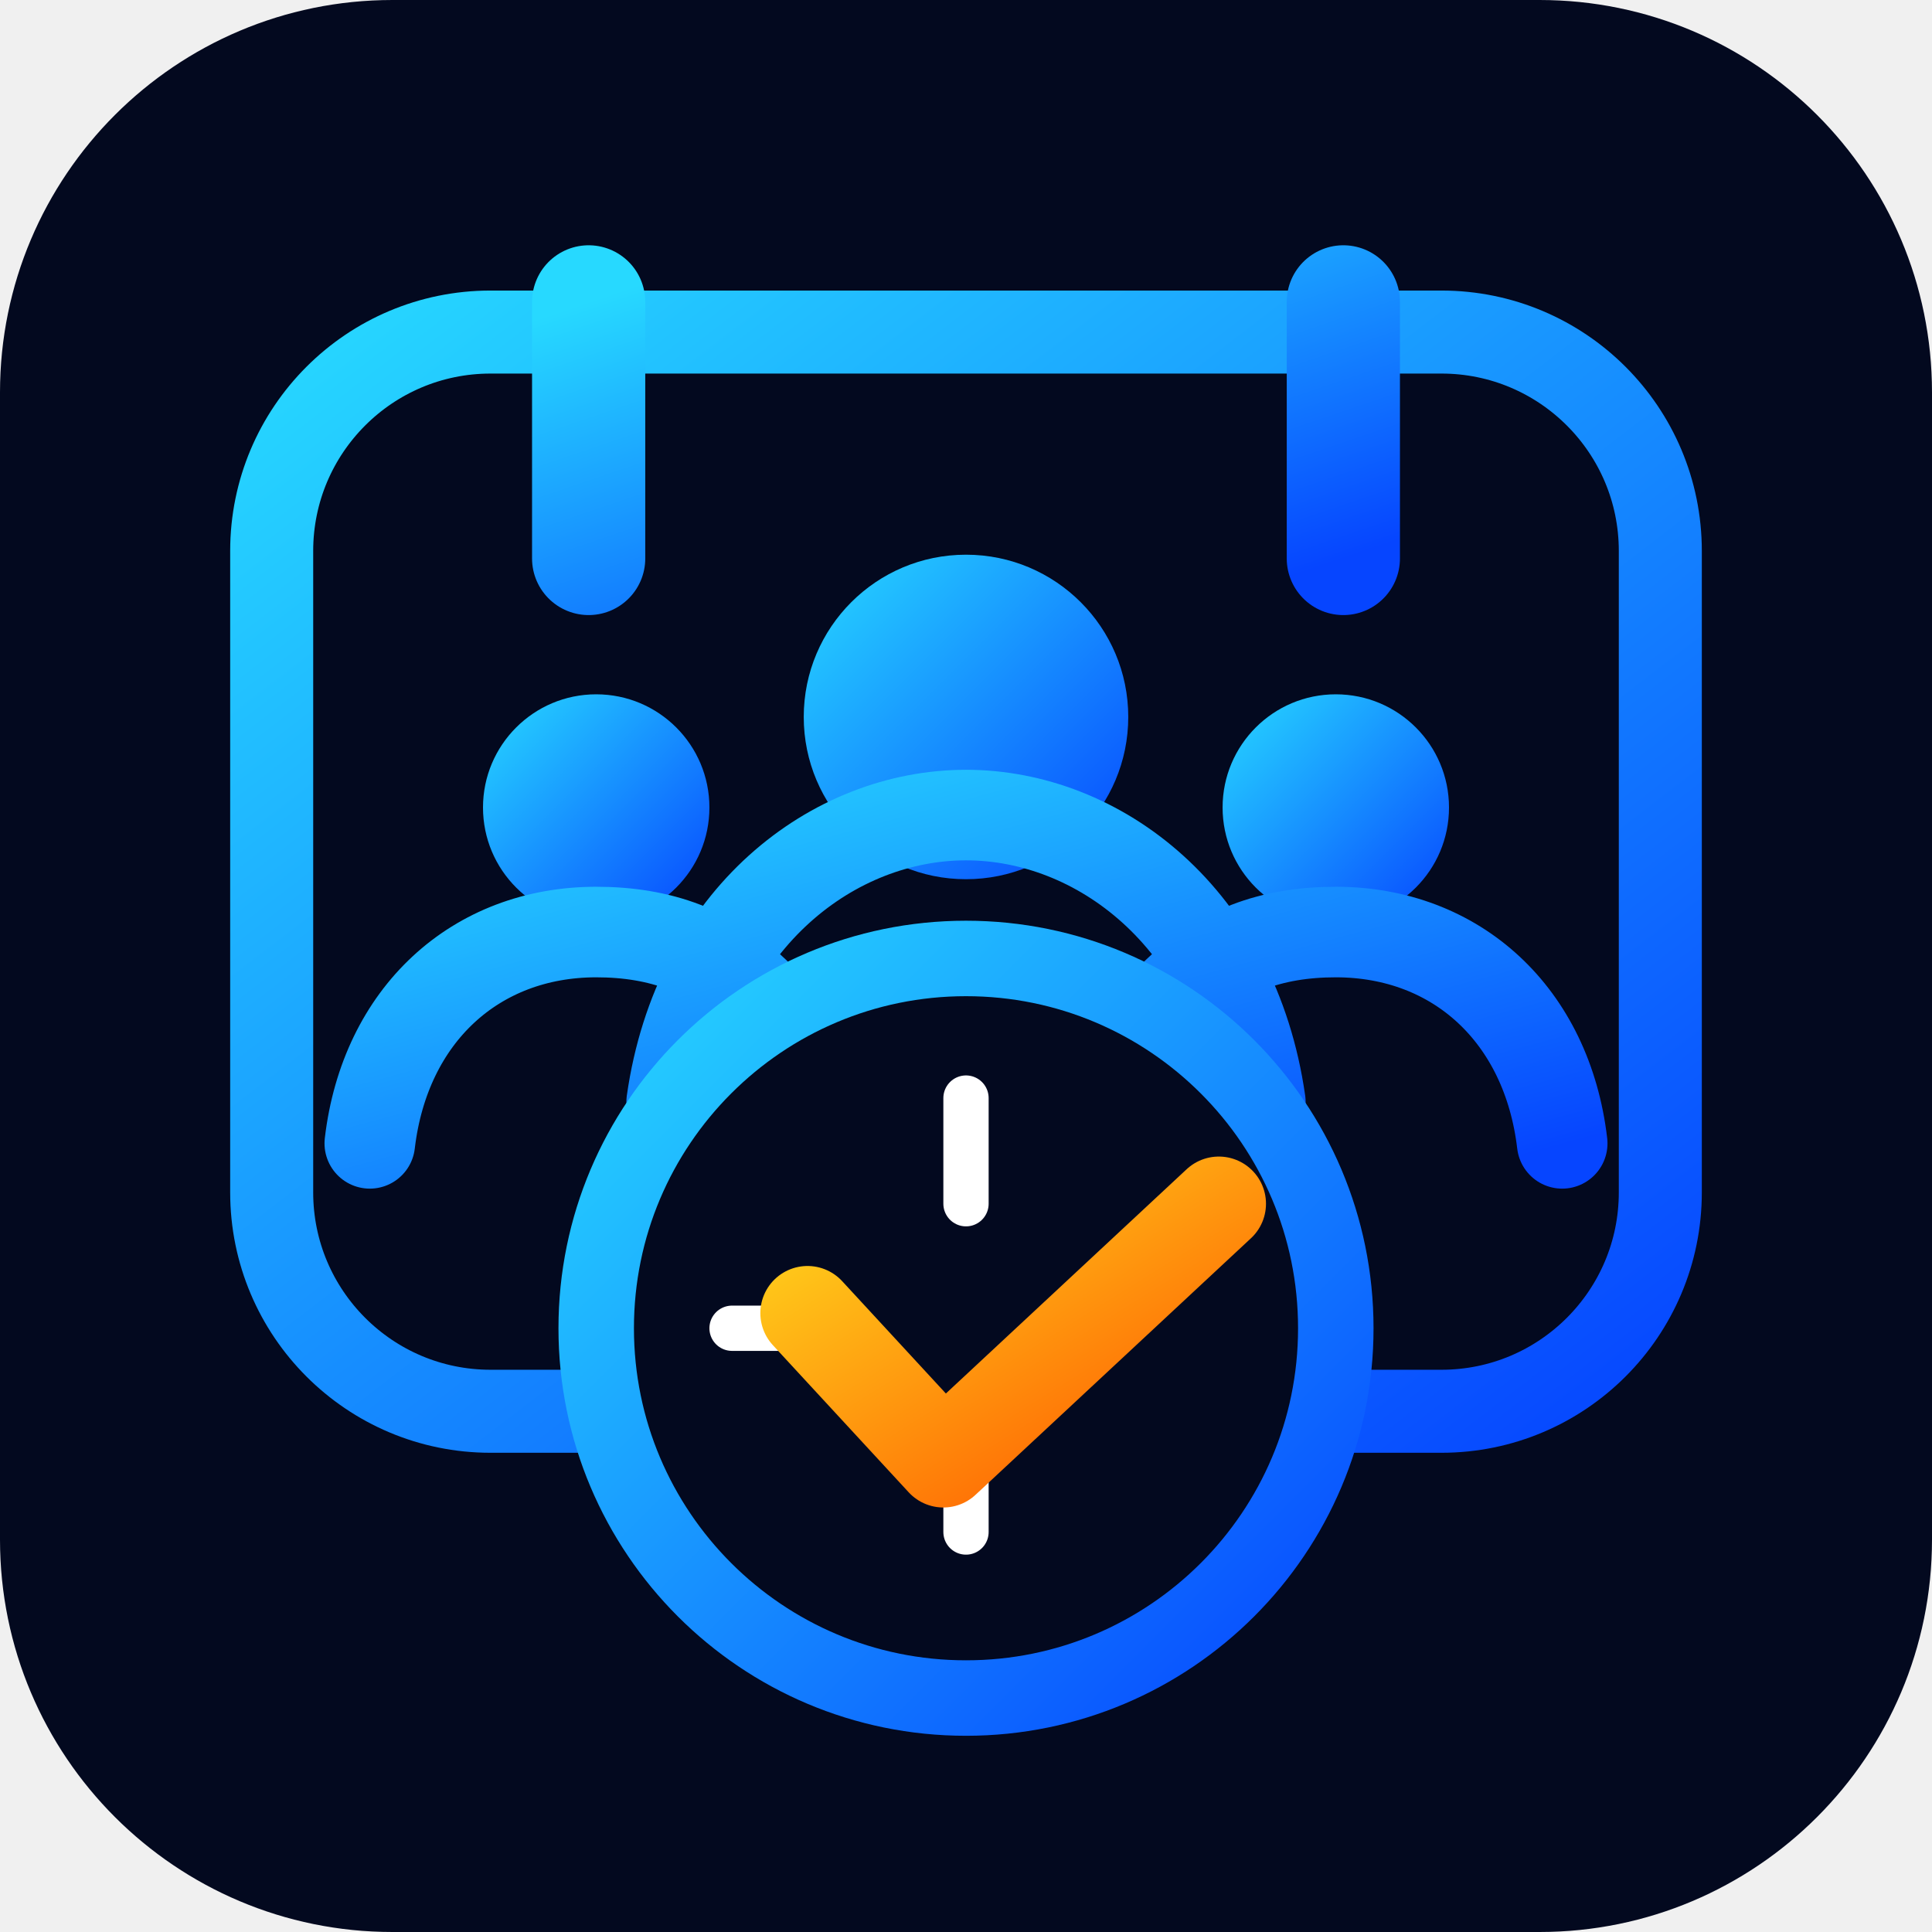
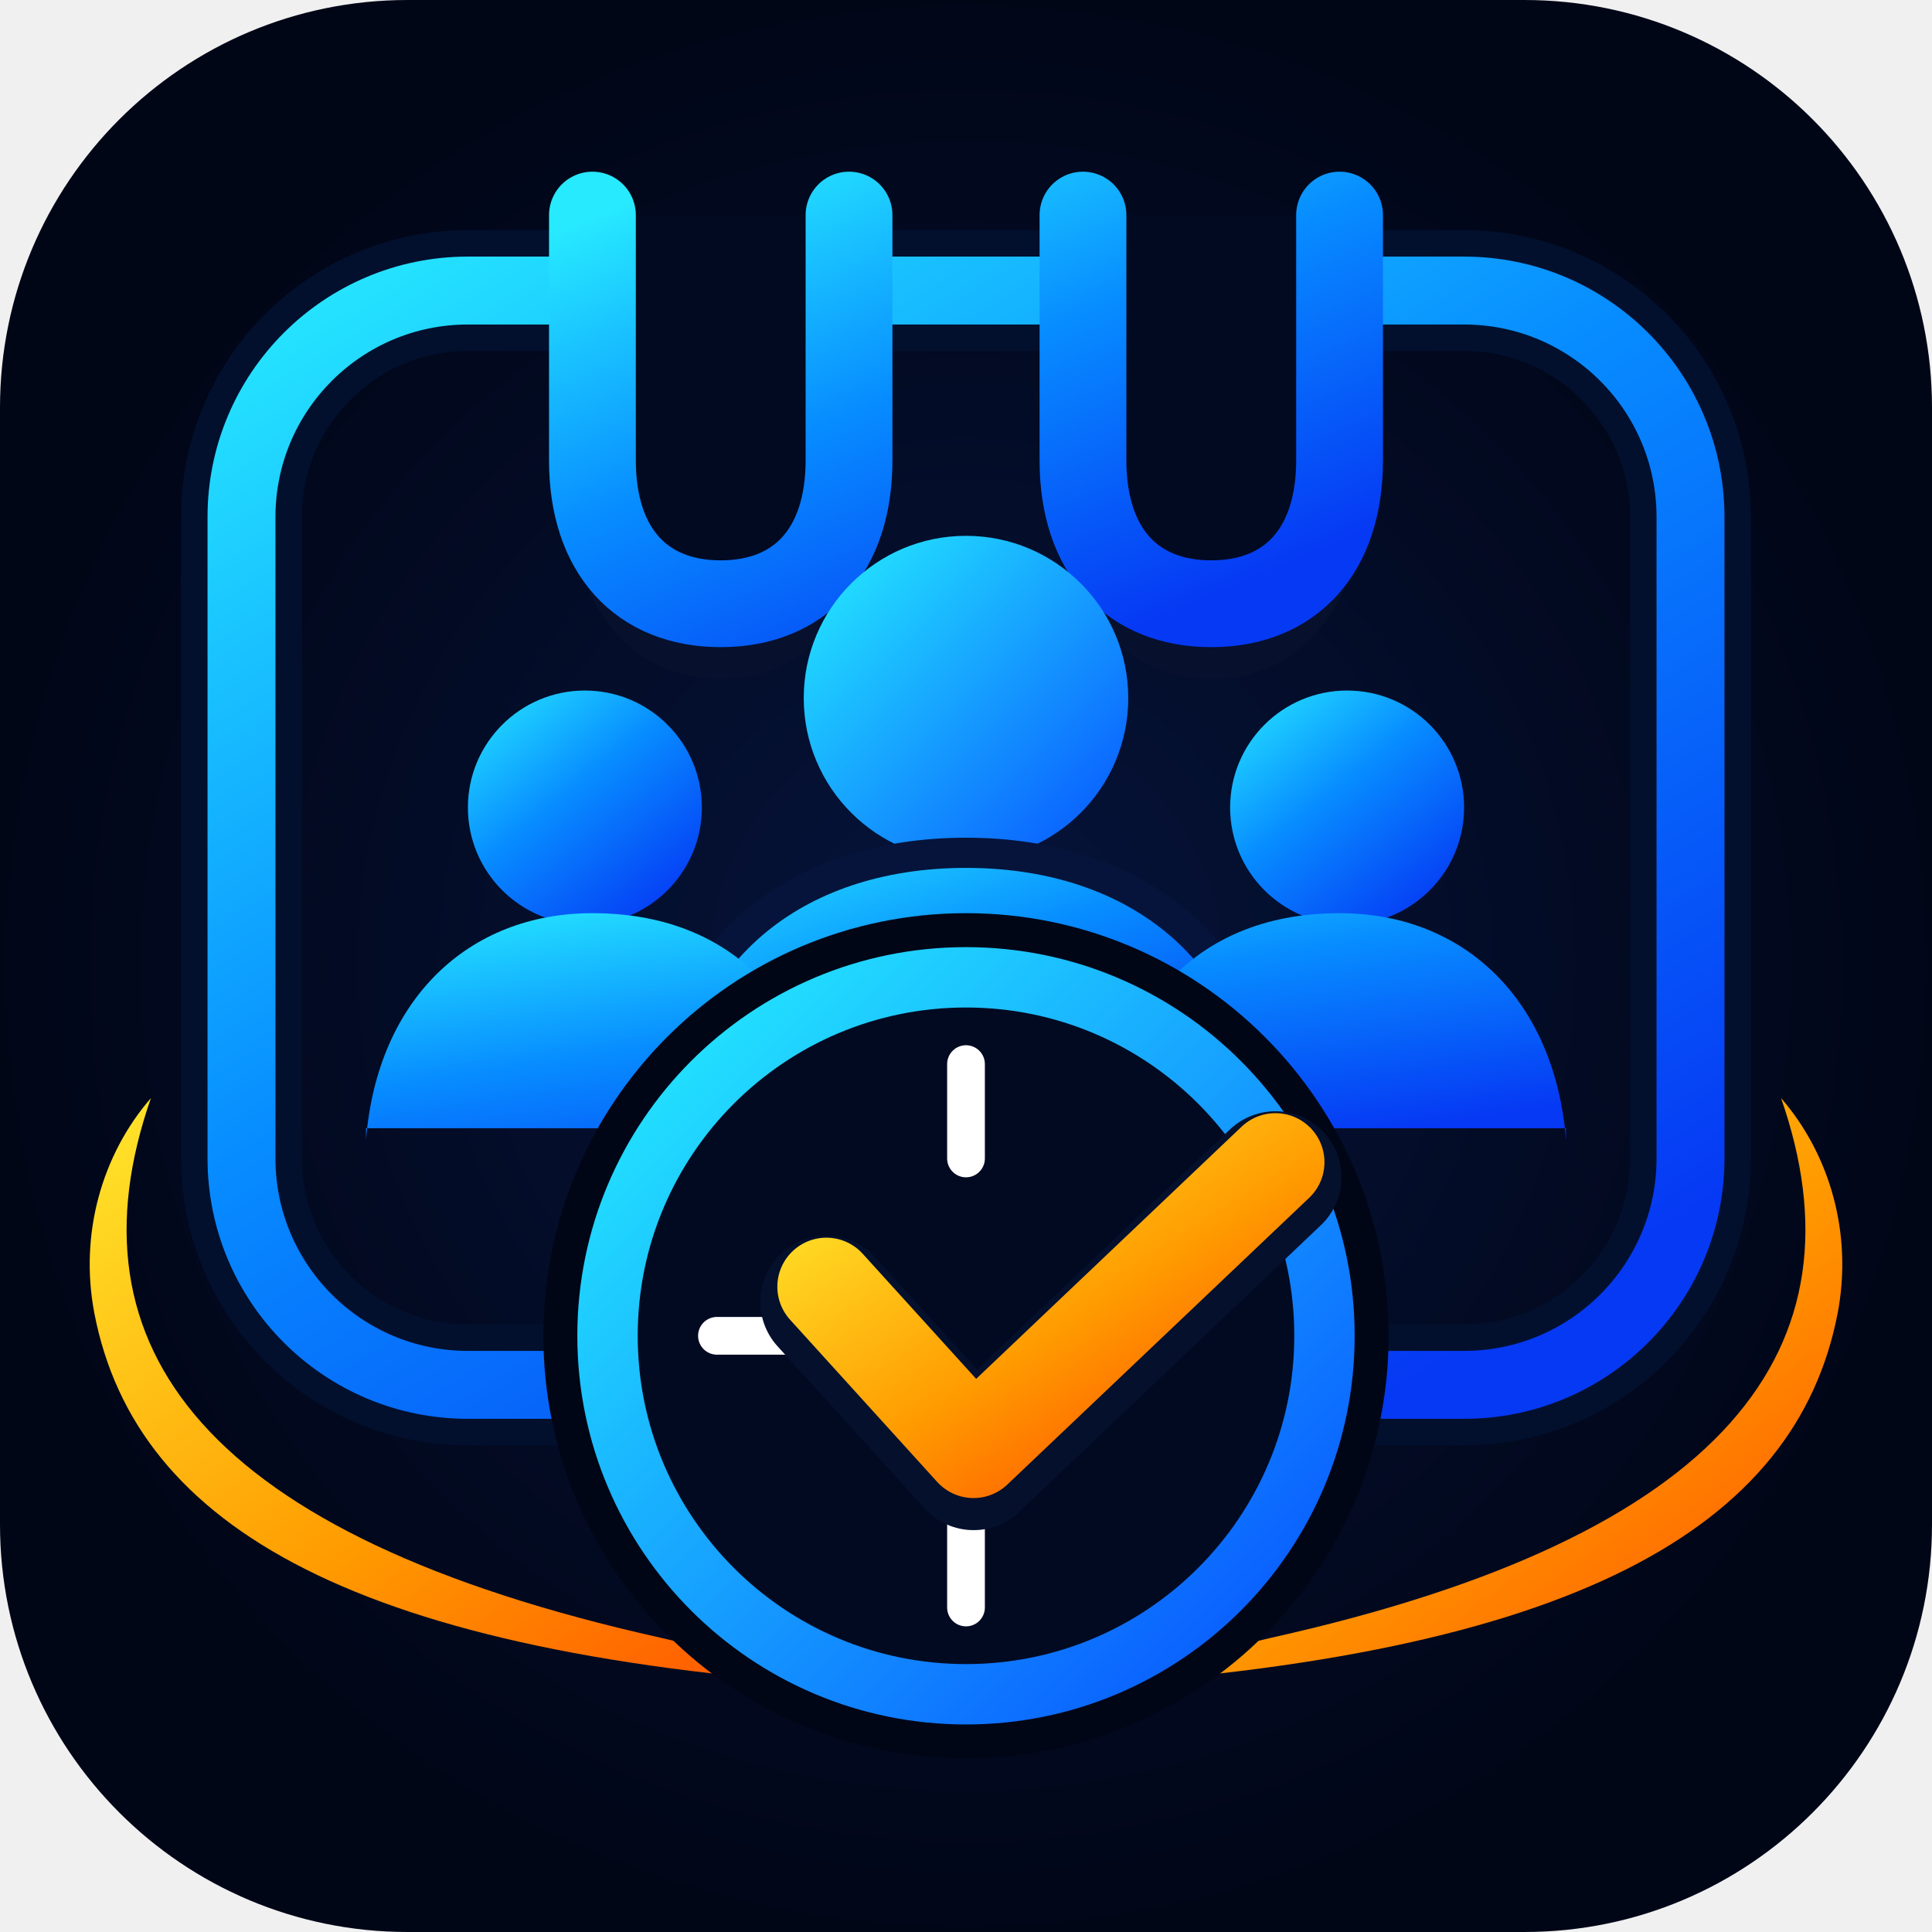
<svg xmlns="http://www.w3.org/2000/svg" viewBox="0 0 512 512">
  <defs>
-     <linearGradient id="b" x1="0" y1="0" x2="1" y2="1">
-       <stop stop-color="#27d9ff" />
-       <stop offset="1" stop-color="#0645ff" />
+     <linearGradient id="blue" x1="0" y1="0" x2=".8" y2="1">
+       <stop stop-color="#27eaff" />
+       <stop offset=".48" stop-color="#078cff" />
+       <stop offset="1" stop-color="#0639f4" />
    </linearGradient>
-     <linearGradient id="o" x1="0" y1="0" x2="1" y2="1">
-       <stop stop-color="#ffd21c" />
-       <stop offset="1" stop-color="#ff5a00" />
+     <linearGradient id="blue2" x1="0" y1="0" x2="1" y2="1">
+       <stop stop-color="#25f0ff" />
+       <stop offset="1" stop-color="#0750ff" />
    </linearGradient>
+     <linearGradient id="orange" x1="0" y1="0" x2="1" y2="1">
+       <stop stop-color="#ffe72c" />
+       <stop offset=".55" stop-color="#ff9b00" />
+       <stop offset="1" stop-color="#ff4b00" />
+     </linearGradient>
+     <radialGradient id="bg">
+       <stop stop-color="#06143b" />
+       <stop offset="1" stop-color="#010617" />
+     </radialGradient>
+     <filter id="glow" x="-30%" y="-30%" width="160%" height="160%">
+       <feGaussianBlur stdDeviation="8" />
+     </filter>
  </defs>
-   <rect width="512" height="512" rx="104" fill="#03091f" />
-   <rect x="72" y="88" width="368" height="286" rx="58" fill="none" stroke="url(#b)" stroke-width="22" />
-   <path d="M156 80v68M356 80v68" stroke="url(#b)" stroke-width="30" stroke-linecap="round" />
-   <circle cx="256" cy="190" r="43" fill="url(#b)" />
-   <circle cx="158" cy="214" r="30" fill="url(#b)" />
-   <circle cx="354" cy="214" r="30" fill="url(#b)" />
-   <path d="M178 292c7-49 43-76 78-76s71 27 78 76M98 303c4-34 28-56 60-56 17 0 31 5 43 17M311 264c12-12 26-17 43-17 32 0 56 22 60 56" fill="none" stroke="url(#b)" stroke-width="24" stroke-linecap="round" />
-   <circle cx="256" cy="352" r="98" fill="#03091f" stroke="url(#b)" stroke-width="20" />
-   <path d="M256 291v28M194 352h22M256 384v22" stroke="#fff" stroke-width="12" stroke-linecap="round" />
-   <path d="M214 348l36 39 73-68" fill="none" stroke="url(#o)" stroke-width="25" stroke-linecap="round" stroke-linejoin="round" />
+   <rect width="512" height="512" rx="108" fill="url(#bg)" />
+   <path d="M40 291C17 357 54 407 175 434l55 13C95 439 36 405 25 348c-4-21 2-42 15-57Z" fill="url(#orange)" />
+   <path d="M472 291c23 66-14 116-135 143l-55 13c135-8 194-42 205-99 4-21-2-42-15-57Z" fill="url(#orange)" />
+   <rect x="64" y="77" width="384" height="290" rx="60" fill="none" stroke="#02102e" stroke-width="32" />
+   <rect x="64" y="77" width="384" height="290" rx="60" fill="none" stroke="url(#blue)" stroke-width="18" />
+   <path d="M157 57v78c0 25 15 40 34 40s34-15 34-40V57M287 57v78c0 25 15 40 34 40s34-15 34-40V57" fill="#020a22" stroke="#07102c" stroke-width="10" />
+   <path d="M157 57v65c0 24 13 38 34 38s34-14 34-38V57M287 57v65c0 24 13 38 34 38s34-14 34-38V57" fill="none" stroke="url(#blue)" stroke-width="23" stroke-linecap="round" />
+   <circle cx="256" cy="185" r="43" fill="url(#blue2)" />
+   <circle cx="155" cy="214" r="31" fill="url(#blue)" />
+   <circle cx="357" cy="214" r="31" fill="url(#blue)" />
+   <path d="M175 296c3-43 35-70 81-70s78 27 81 70" fill="url(#blue)" stroke="#06143b" stroke-width="8" />
+   <path d="M97 302c3-37 27-60 60-60 20 0 36 7 47 20l-22 37H97ZM415 302c-3-37-27-60-60-60-20 0-36 7-47 20l22 37h85Z" fill="url(#blue)" />
+   <circle cx="256" cy="354" r="101" fill="#020a22" stroke="#010617" stroke-width="22" />
+   <circle cx="256" cy="354" r="95" fill="none" stroke="url(#blue2)" stroke-width="16" />
+   <path d="M256 282v25M190 354h22M256 402v24" stroke="#fff" stroke-width="10" stroke-linecap="round" />
+   <path d="m219 345 39 43 80-76" fill="none" stroke="#05102c" stroke-width="35" stroke-linecap="round" stroke-linejoin="round" />
+   <path d="m219 341 39 43 80-76" fill="none" stroke="url(#orange)" stroke-width="26" stroke-linecap="round" stroke-linejoin="round" />
</svg>
